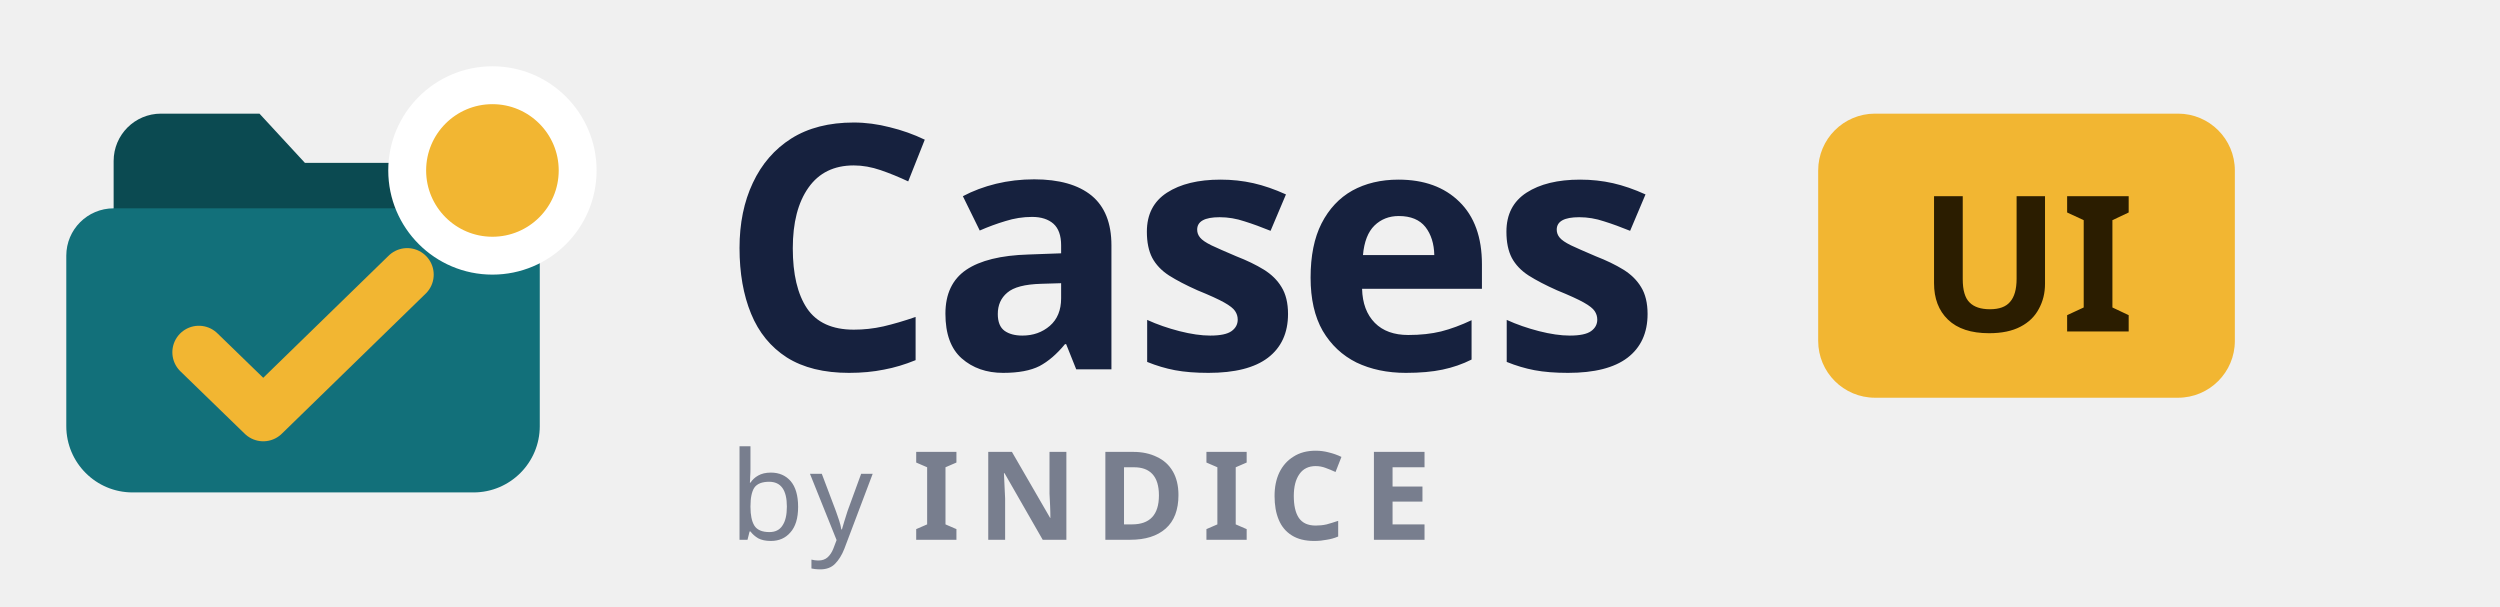
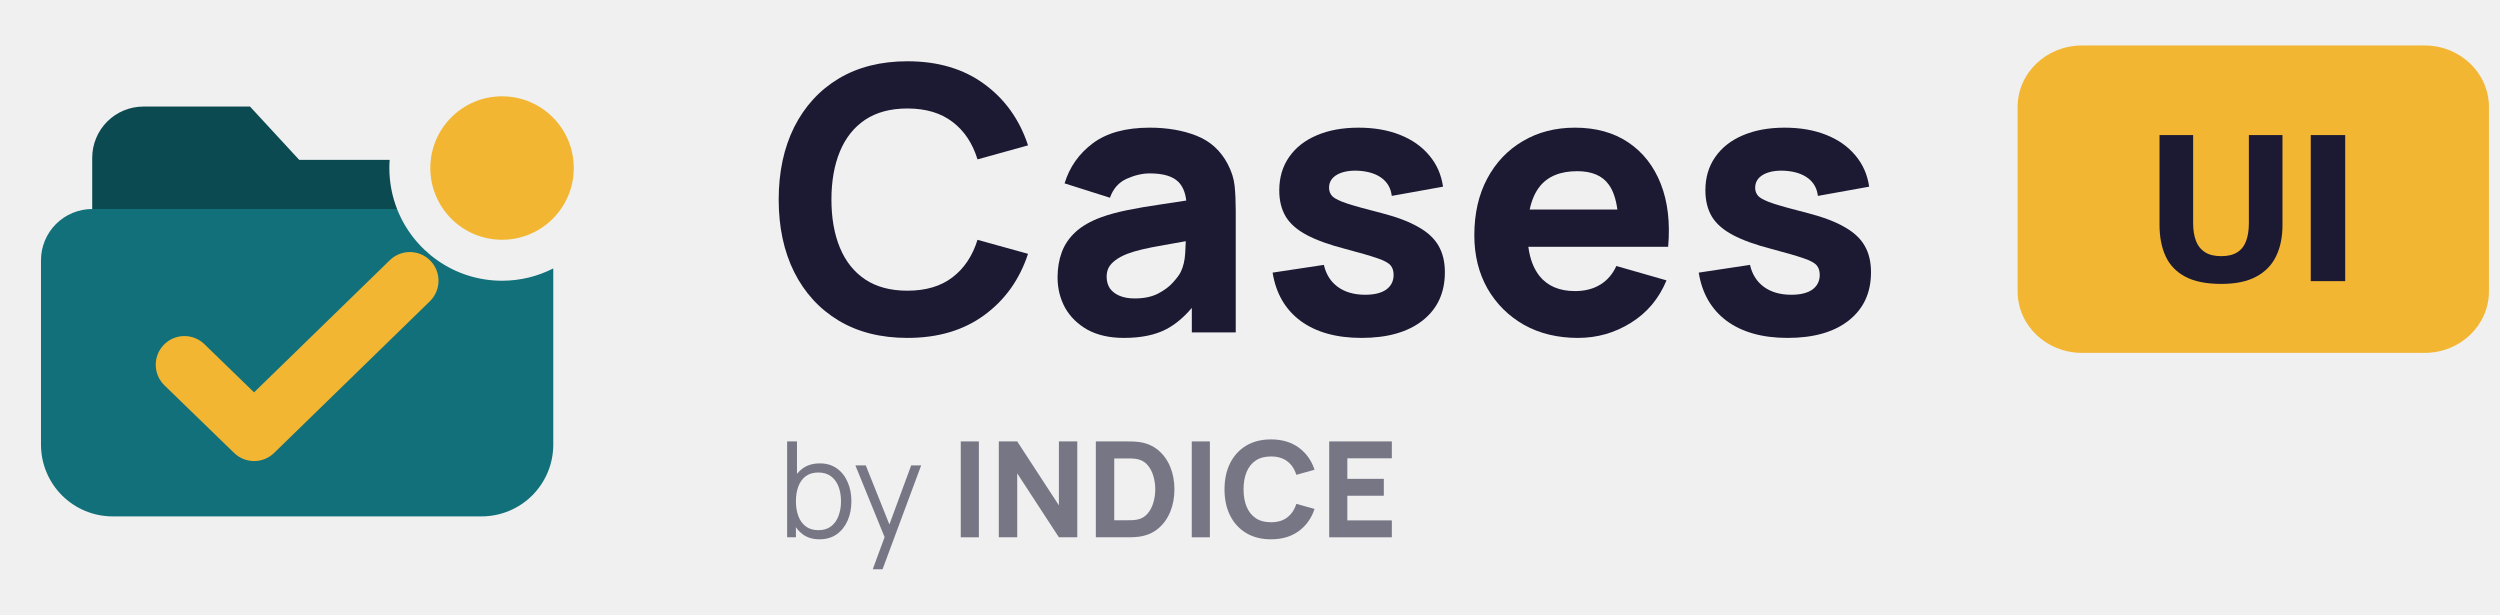
- <svg xmlns="http://www.w3.org/2000/svg" viewBox="0 0 132 32">
-   <path d="M6 8.5A2.5 2.5 0 0 1 8.5 6h5.2l2.4 2.6h7.4a2.5 2.5 0 0 1 2.5 2.5V20H6Z" fill="#0b4a51" />
-   <path d="M3.5 13.5A2.5 2.5 0 0 1 6 11h20a2.5 2.5 0 0 1 2.5 2.5v9A3.5 3.5 0 0 1 25 26H7a3.5 3.5 0 0 1-3.5-3.5Z" fill="#12707a" />
-   <path d="M10.5 18.6l3.4 3.3 7.6-7.4" fill="none" stroke="#f2b632" stroke-width="2.8" stroke-linecap="round" stroke-linejoin="round" />
-   <circle cx="26" cy="9" r="4.5" fill="#f2b632" stroke="#ffffff" stroke-width="2" />
-   <text x="38" y="19.5" font-family="Commissioner, 'Segoe UI', sans-serif" font-size="18" font-weight="700" fill="#16213e" letter-spacing="-0.3">Cases</text>
-   <rect x="96" y="6" width="22" height="15" rx="3" fill="#f2b632" />
-   <text x="107" y="17.5" text-anchor="middle" font-family="Commissioner, 'Segoe UI', sans-serif" font-size="10" font-weight="700" fill="#2b1d00">UI</text>
-   <text x="38.5" y="28.5" font-family="Commissioner, 'Segoe UI', sans-serif" font-size="6.5" font-weight="500" fill="#16213e" fill-opacity="0.55" letter-spacing="0.4">by <tspan font-weight="700" letter-spacing="0.9">INDICE</tspan>
-   </text>
+ <svg xmlns="http://www.w3.org/2000/svg" width="122" height="30" viewBox="0 0 122 30" fill="none">
+   <path d="M19.377 10.2C20.177 12.248 22.168 13.7 24.5 13.7C25.401 13.7 26.25 13.482 27 13.098V21.7C27 22.628 26.631 23.518 25.975 24.175C25.318 24.831 24.428 25.2 23.5 25.2H5.5C4.572 25.2 3.682 24.831 3.025 24.175C2.369 23.518 2 22.628 2 21.7V12.7C2 12.037 2.264 11.401 2.732 10.932C3.201 10.464 3.837 10.2 4.5 10.2H19.377Z" fill="#12707A" />
+   <path d="M14.6 7.8H19.016C19.006 7.932 19 8.065 19 8.2C19 8.906 19.135 9.58 19.377 10.2H4.5V7.7C4.5 7.037 4.764 6.401 5.232 5.932C5.701 5.464 6.337 5.2 7 5.2H12.2L14.6 7.8Z" fill="#0B4A51" />
+   <path d="M19.023 12.697C19.577 12.158 20.463 12.169 21.003 12.723C21.542 13.277 21.53 14.164 20.977 14.703L13.377 22.103C12.834 22.632 11.969 22.632 11.425 22.104L8.025 18.805C7.471 18.266 7.457 17.38 7.995 16.825C8.534 16.27 9.42 16.257 9.975 16.796L12.398 19.147L19.023 12.697Z" fill="#F2B632" />
+   <path d="M24.5 4.7C26.433 4.7 28 6.267 28 8.2C28 10.133 26.433 11.7 24.5 11.7C22.567 11.7 21 10.133 21 8.2C21 6.267 22.567 4.7 24.5 4.7Z" fill="#F2B632" />
+   <path d="M118.324 2.22H101.596C99.864 2.22 98.46 3.563 98.46 5.22V14.22C98.46 15.877 99.864 17.22 101.596 17.22H118.324C120.056 17.22 121.46 15.877 121.46 14.22V5.22C121.46 3.563 120.056 2.22 118.324 2.22Z" fill="#F2B632" />
+   <path d="M108.4 13.855C107.673 13.855 107.088 13.739 106.645 13.505C106.205 13.272 105.885 12.94 105.685 12.51C105.485 12.077 105.385 11.567 105.385 10.98C105.385 10.85 105.385 10.678 105.385 10.465C105.385 10.248 105.385 10.012 105.385 9.755C105.385 9.495 105.385 9.235 105.385 8.975C105.385 8.515 105.385 8.1 105.385 7.73C105.385 7.36 105.385 6.98 105.385 6.59H107.025C107.025 6.98 107.025 7.36 107.025 7.73C107.025 8.1 107.025 8.515 107.025 8.975V10.89C107.025 11.23 107.072 11.52 107.165 11.76C107.258 12 107.405 12.184 107.605 12.31C107.808 12.437 108.072 12.5 108.395 12.5C108.722 12.5 108.983 12.437 109.18 12.31C109.38 12.184 109.523 12 109.61 11.76C109.7 11.52 109.745 11.229 109.745 10.885V8.975C109.745 8.515 109.745 8.1 109.745 7.73C109.745 7.36 109.745 6.98 109.745 6.59H111.385C111.385 6.98 111.385 7.36 111.385 7.73C111.385 8.1 111.385 8.515 111.385 8.975C111.385 9.235 111.385 9.497 111.385 9.76C111.385 10.02 111.385 10.258 111.385 10.475C111.385 10.692 111.385 10.862 111.385 10.985C111.385 11.572 111.28 12.08 111.07 12.51C110.86 12.94 110.535 13.272 110.095 13.505C109.655 13.739 109.09 13.855 108.4 13.855Z" fill="#1C1A33" />
+   <path d="M112.765 13.72C112.765 13.337 112.765 12.965 112.765 12.605C112.765 12.245 112.765 11.842 112.765 11.395V8.975C112.765 8.515 112.765 8.1 112.765 7.73C112.765 7.36 112.765 6.98 112.765 6.59H114.445C114.445 6.98 114.445 7.36 114.445 7.73C114.445 8.1 114.445 8.515 114.445 8.975V11.395C114.445 11.842 114.445 12.245 114.445 12.605C114.445 12.965 114.445 13.337 114.445 13.72H112.765Z" fill="#1C1A33" />
+   <path d="M44.282 2.99C45.77 2.99 47.018 3.359 48.026 4.097C49.04 4.835 49.754 5.834 50.168 7.094L47.702 7.778C47.462 6.992 47.057 6.384 46.487 5.952C45.917 5.514 45.182 5.294 44.282 5.294C43.46 5.294 42.773 5.477 42.221 5.843C41.675 6.209 41.264 6.725 40.988 7.391C40.712 8.057 40.574 8.84 40.574 9.74C40.574 10.64 40.712 11.423 40.988 12.089C41.264 12.755 41.675 13.271 42.221 13.637C42.773 14.003 43.46 14.186 44.282 14.186C45.182 14.186 45.917 13.967 46.487 13.529C47.057 13.091 47.462 12.482 47.702 11.703L50.168 12.386C49.754 13.646 49.04 14.645 48.026 15.383C47.018 16.121 45.77 16.49 44.282 16.49C42.986 16.49 41.867 16.208 40.925 15.644C39.989 15.08 39.266 14.291 38.756 13.277C38.252 12.263 38 11.084 38 9.74C38 8.396 38.252 7.217 38.756 6.204C39.266 5.19 39.989 4.4 40.925 3.836C41.867 3.272 42.986 2.99 44.282 2.99Z" fill="#1C1A33" />
+   <path d="M56.109 6.23C56.967 6.23 57.73 6.362 58.395 6.626C59.062 6.89 59.565 7.347 59.907 7.995C60.099 8.355 60.214 8.715 60.25 9.075C60.286 9.434 60.304 9.836 60.304 10.28V16.22H58.161V15.025C57.774 15.481 57.364 15.826 56.929 16.058C56.383 16.346 55.69 16.49 54.85 16.49C54.154 16.49 53.562 16.358 53.076 16.094C52.596 15.824 52.23 15.467 51.978 15.023C51.733 14.573 51.609 14.078 51.609 13.539C51.609 13.089 51.678 12.677 51.816 12.305C51.954 11.933 52.177 11.607 52.482 11.325C52.794 11.037 53.212 10.796 53.733 10.604C54.093 10.472 54.523 10.355 55.02 10.253C55.519 10.151 56.083 10.055 56.713 9.965C57.083 9.909 57.475 9.849 57.889 9.787C57.842 9.386 57.713 9.08 57.496 8.868C57.22 8.598 56.757 8.462 56.109 8.462C55.749 8.462 55.374 8.549 54.984 8.723C54.595 8.897 54.322 9.206 54.166 9.65L51.951 8.948C52.197 8.144 52.66 7.49 53.338 6.986C54.016 6.482 54.94 6.23 56.109 6.23ZM57.866 11.771C57.464 11.84 57.119 11.901 56.83 11.955C56.38 12.033 56.016 12.104 55.74 12.17C55.464 12.236 55.222 12.308 55.012 12.386C54.772 12.482 54.577 12.588 54.427 12.702C54.283 12.81 54.175 12.929 54.102 13.061C54.036 13.193 54.004 13.34 54.004 13.502C54.004 13.724 54.058 13.917 54.166 14.079C54.28 14.234 54.439 14.354 54.643 14.438C54.847 14.522 55.09 14.564 55.372 14.564C55.822 14.564 56.2 14.486 56.506 14.331C56.818 14.169 57.063 13.985 57.243 13.781C57.429 13.577 57.556 13.406 57.622 13.268C57.748 13.004 57.82 12.698 57.838 12.35C57.852 12.135 57.861 11.942 57.866 11.771Z" fill-rule="evenodd" clip-rule="evenodd" fill="#1C1A33" />
+   <path d="M66.298 6.23C67.06 6.23 67.735 6.348 68.323 6.582C68.911 6.816 69.385 7.149 69.745 7.581C70.111 8.012 70.336 8.522 70.42 9.11L67.918 9.56C67.876 9.2 67.72 8.916 67.45 8.706C67.18 8.496 66.814 8.372 66.352 8.336C65.902 8.306 65.539 8.366 65.263 8.516C64.993 8.666 64.857 8.883 64.857 9.165C64.858 9.332 64.915 9.473 65.028 9.587C65.148 9.701 65.392 9.818 65.758 9.938C66.13 10.058 66.694 10.214 67.45 10.406C68.188 10.598 68.779 10.824 69.223 11.082C69.673 11.334 70 11.639 70.204 11.999C70.408 12.353 70.51 12.783 70.51 13.287C70.51 14.282 70.15 15.065 69.43 15.635C68.71 16.205 67.713 16.49 66.441 16.49C65.218 16.49 64.228 16.215 63.472 15.663C62.722 15.105 62.266 14.318 62.103 13.304L64.606 12.926C64.707 13.382 64.932 13.74 65.28 13.998C65.634 14.256 66.082 14.384 66.622 14.384C67.066 14.384 67.407 14.3 67.647 14.132C67.887 13.958 68.008 13.718 68.008 13.413C68.008 13.221 67.959 13.068 67.863 12.954C67.767 12.834 67.552 12.716 67.216 12.602C66.886 12.488 66.37 12.338 65.668 12.152C64.876 11.948 64.243 11.72 63.769 11.468C63.295 11.216 62.953 10.916 62.743 10.568C62.533 10.214 62.428 9.788 62.428 9.291C62.428 8.667 62.587 8.126 62.904 7.67C63.222 7.208 63.67 6.854 64.246 6.608C64.828 6.356 65.512 6.23 66.298 6.23Z" fill="#1C1A33" />
+   <path d="M76.861 6.23C77.881 6.23 78.749 6.471 79.463 6.951C80.177 7.431 80.705 8.105 81.047 8.975C81.389 9.845 81.508 10.868 81.406 12.044H74.583C74.659 12.627 74.839 13.102 75.124 13.466C75.52 13.958 76.099 14.205 76.861 14.205C77.341 14.205 77.753 14.099 78.095 13.889C78.437 13.679 78.698 13.376 78.878 12.98L81.325 13.682C80.959 14.57 80.381 15.261 79.589 15.752C78.803 16.244 77.942 16.49 77.006 16.49C76.01 16.49 75.13 16.277 74.368 15.851C73.612 15.419 73.019 14.828 72.587 14.079C72.161 13.323 71.947 12.458 71.947 11.486C71.947 10.424 72.157 9.5 72.577 8.714C72.997 7.928 73.576 7.319 74.314 6.887C75.052 6.449 75.901 6.23 76.861 6.23ZM76.97 8.354C76.136 8.354 75.52 8.61 75.124 9.12C74.901 9.408 74.744 9.778 74.648 10.226H78.928C78.856 9.701 78.718 9.295 78.509 9.011C78.197 8.573 77.684 8.354 76.97 8.354Z" fill-rule="evenodd" clip-rule="evenodd" fill="#1C1A33" />
+   <path d="M87.093 6.23C87.855 6.23 88.53 6.348 89.118 6.582C89.706 6.816 90.18 7.149 90.54 7.581C90.906 8.012 91.131 8.522 91.215 9.11L88.713 9.56C88.671 9.2 88.515 8.916 88.245 8.706C87.975 8.496 87.609 8.372 87.147 8.336C86.697 8.306 86.334 8.366 86.058 8.516C85.788 8.666 85.652 8.883 85.652 9.165C85.652 9.332 85.709 9.473 85.823 9.587C85.943 9.701 86.187 9.818 86.553 9.938C86.925 10.058 87.489 10.214 88.245 10.406C88.983 10.598 89.574 10.824 90.018 11.082C90.468 11.334 90.795 11.639 90.999 11.999C91.203 12.353 91.305 12.783 91.305 13.287C91.305 14.282 90.945 15.065 90.225 15.635C89.505 16.205 88.508 16.49 87.236 16.49C86.013 16.49 85.022 16.215 84.267 15.663C83.517 15.105 83.06 14.318 82.898 13.304L85.4 12.926C85.502 13.382 85.727 13.74 86.075 13.998C86.429 14.256 86.877 14.384 87.417 14.384C87.861 14.384 88.203 14.3 88.442 14.132C88.682 13.958 88.803 13.718 88.803 13.413C88.803 13.221 88.754 13.068 88.658 12.954C88.562 12.834 88.347 12.716 88.011 12.602C87.681 12.488 87.165 12.338 86.463 12.152C85.671 11.948 85.037 11.72 84.564 11.468C84.09 11.216 83.748 10.916 83.538 10.568C83.328 10.214 83.223 9.788 83.223 9.291C83.223 8.667 83.381 8.126 83.699 7.67C84.017 7.208 84.465 6.854 85.041 6.608C85.623 6.356 86.307 6.23 87.093 6.23Z" fill="#1C1A33" />
+   <path d="M43.402 25.594L44.466 22.71H44.953L43.068 27.78H42.591L43.168 26.211L41.742 22.71H42.249L43.402 25.594Z" fill="#777685" />
+   <path d="M38.893 23.123C38.975 23.02 39.071 22.93 39.179 22.853C39.404 22.693 39.681 22.613 40.011 22.613C40.331 22.613 40.606 22.694 40.836 22.857C41.065 23.019 41.241 23.24 41.362 23.519C41.486 23.799 41.548 24.114 41.548 24.462C41.548 24.813 41.486 25.128 41.362 25.408C41.239 25.687 41.062 25.909 40.83 26.074C40.598 26.236 40.318 26.318 39.991 26.318C39.668 26.318 39.395 26.236 39.172 26.074C39.042 25.978 38.934 25.861 38.841 25.727V26.22H38.412V21.541H38.893V23.123ZM39.933 23.058C39.688 23.058 39.484 23.118 39.321 23.237C39.161 23.356 39.041 23.522 38.961 23.734C38.881 23.944 38.841 24.187 38.841 24.462C38.841 24.733 38.881 24.976 38.961 25.19C39.041 25.402 39.163 25.57 39.325 25.691C39.488 25.812 39.693 25.873 39.942 25.873C40.187 25.873 40.391 25.811 40.554 25.687C40.716 25.564 40.837 25.395 40.917 25.183C40.999 24.969 41.041 24.729 41.041 24.462C41.041 24.198 41.001 23.959 40.921 23.747C40.841 23.535 40.718 23.367 40.554 23.244C40.391 23.12 40.184 23.058 39.933 23.058Z" fill-rule="evenodd" clip-rule="evenodd" fill="#777685" />
+   <path d="M62.024 21.443C62.562 21.443 63.013 21.576 63.377 21.842C63.743 22.109 64.001 22.47 64.15 22.924L63.26 23.171C63.173 22.888 63.026 22.668 62.82 22.512C62.614 22.354 62.349 22.275 62.024 22.275C61.728 22.275 61.48 22.341 61.28 22.473C61.083 22.605 60.935 22.791 60.835 23.032C60.735 23.272 60.685 23.555 60.685 23.88C60.686 24.205 60.735 24.488 60.835 24.728C60.935 24.968 61.083 25.155 61.28 25.288C61.48 25.42 61.728 25.486 62.024 25.486C62.349 25.486 62.614 25.407 62.82 25.248C63.026 25.09 63.173 24.87 63.26 24.588L64.15 24.835C64.001 25.29 63.743 25.652 63.377 25.919C63.013 26.185 62.562 26.318 62.024 26.318C61.556 26.318 61.153 26.216 60.812 26.012C60.475 25.809 60.214 25.524 60.029 25.158C59.847 24.792 59.756 24.366 59.756 23.88C59.756 23.395 59.847 22.969 60.029 22.603C60.214 22.237 60.474 21.952 60.812 21.748C61.153 21.545 61.556 21.443 62.024 21.443Z" fill="#777685" />
+   <path d="M47.769 26.22H46.885V21.541H47.769V26.22Z" fill="#777685" />
+   <path d="M51.674 24.661V21.541H52.571V26.22H51.674L49.64 23.1V26.22H48.742V21.541H49.64L51.674 24.661Z" fill="#777685" />
+   <path d="M55.22 21.544C55.335 21.546 55.446 21.553 55.552 21.566C55.928 21.611 56.248 21.743 56.51 21.959C56.772 22.176 56.972 22.451 57.108 22.785C57.245 23.118 57.312 23.484 57.312 23.88C57.312 24.277 57.245 24.642 57.108 24.975C56.972 25.309 56.772 25.585 56.51 25.801C56.248 26.018 55.928 26.148 55.552 26.194C55.446 26.207 55.335 26.215 55.22 26.217C55.105 26.219 55.029 26.22 54.992 26.22H53.477V21.541H54.992C55.029 21.541 55.105 21.541 55.22 21.544ZM54.375 25.388H54.992C55.051 25.388 55.13 25.387 55.23 25.385C55.329 25.381 55.419 25.371 55.499 25.356C55.703 25.315 55.869 25.219 55.997 25.07C56.127 24.92 56.223 24.74 56.283 24.53C56.346 24.32 56.377 24.103 56.377 23.88C56.377 23.646 56.344 23.424 56.279 23.214C56.217 23.004 56.12 22.826 55.99 22.681C55.86 22.536 55.696 22.444 55.499 22.405C55.419 22.387 55.329 22.378 55.23 22.375C55.13 22.373 55.051 22.373 54.992 22.373H54.375V25.388Z" fill-rule="evenodd" clip-rule="evenodd" fill="#777685" />
+   <path d="M59.042 26.22H58.158V21.541H59.042V26.22Z" fill="#777685" />
+   <path d="M67.921 22.366H65.75V23.367H67.53V24.192H65.75V25.395H67.921V26.22H64.865V21.541H67.921V22.366Z" fill="#777685" />
</svg>
